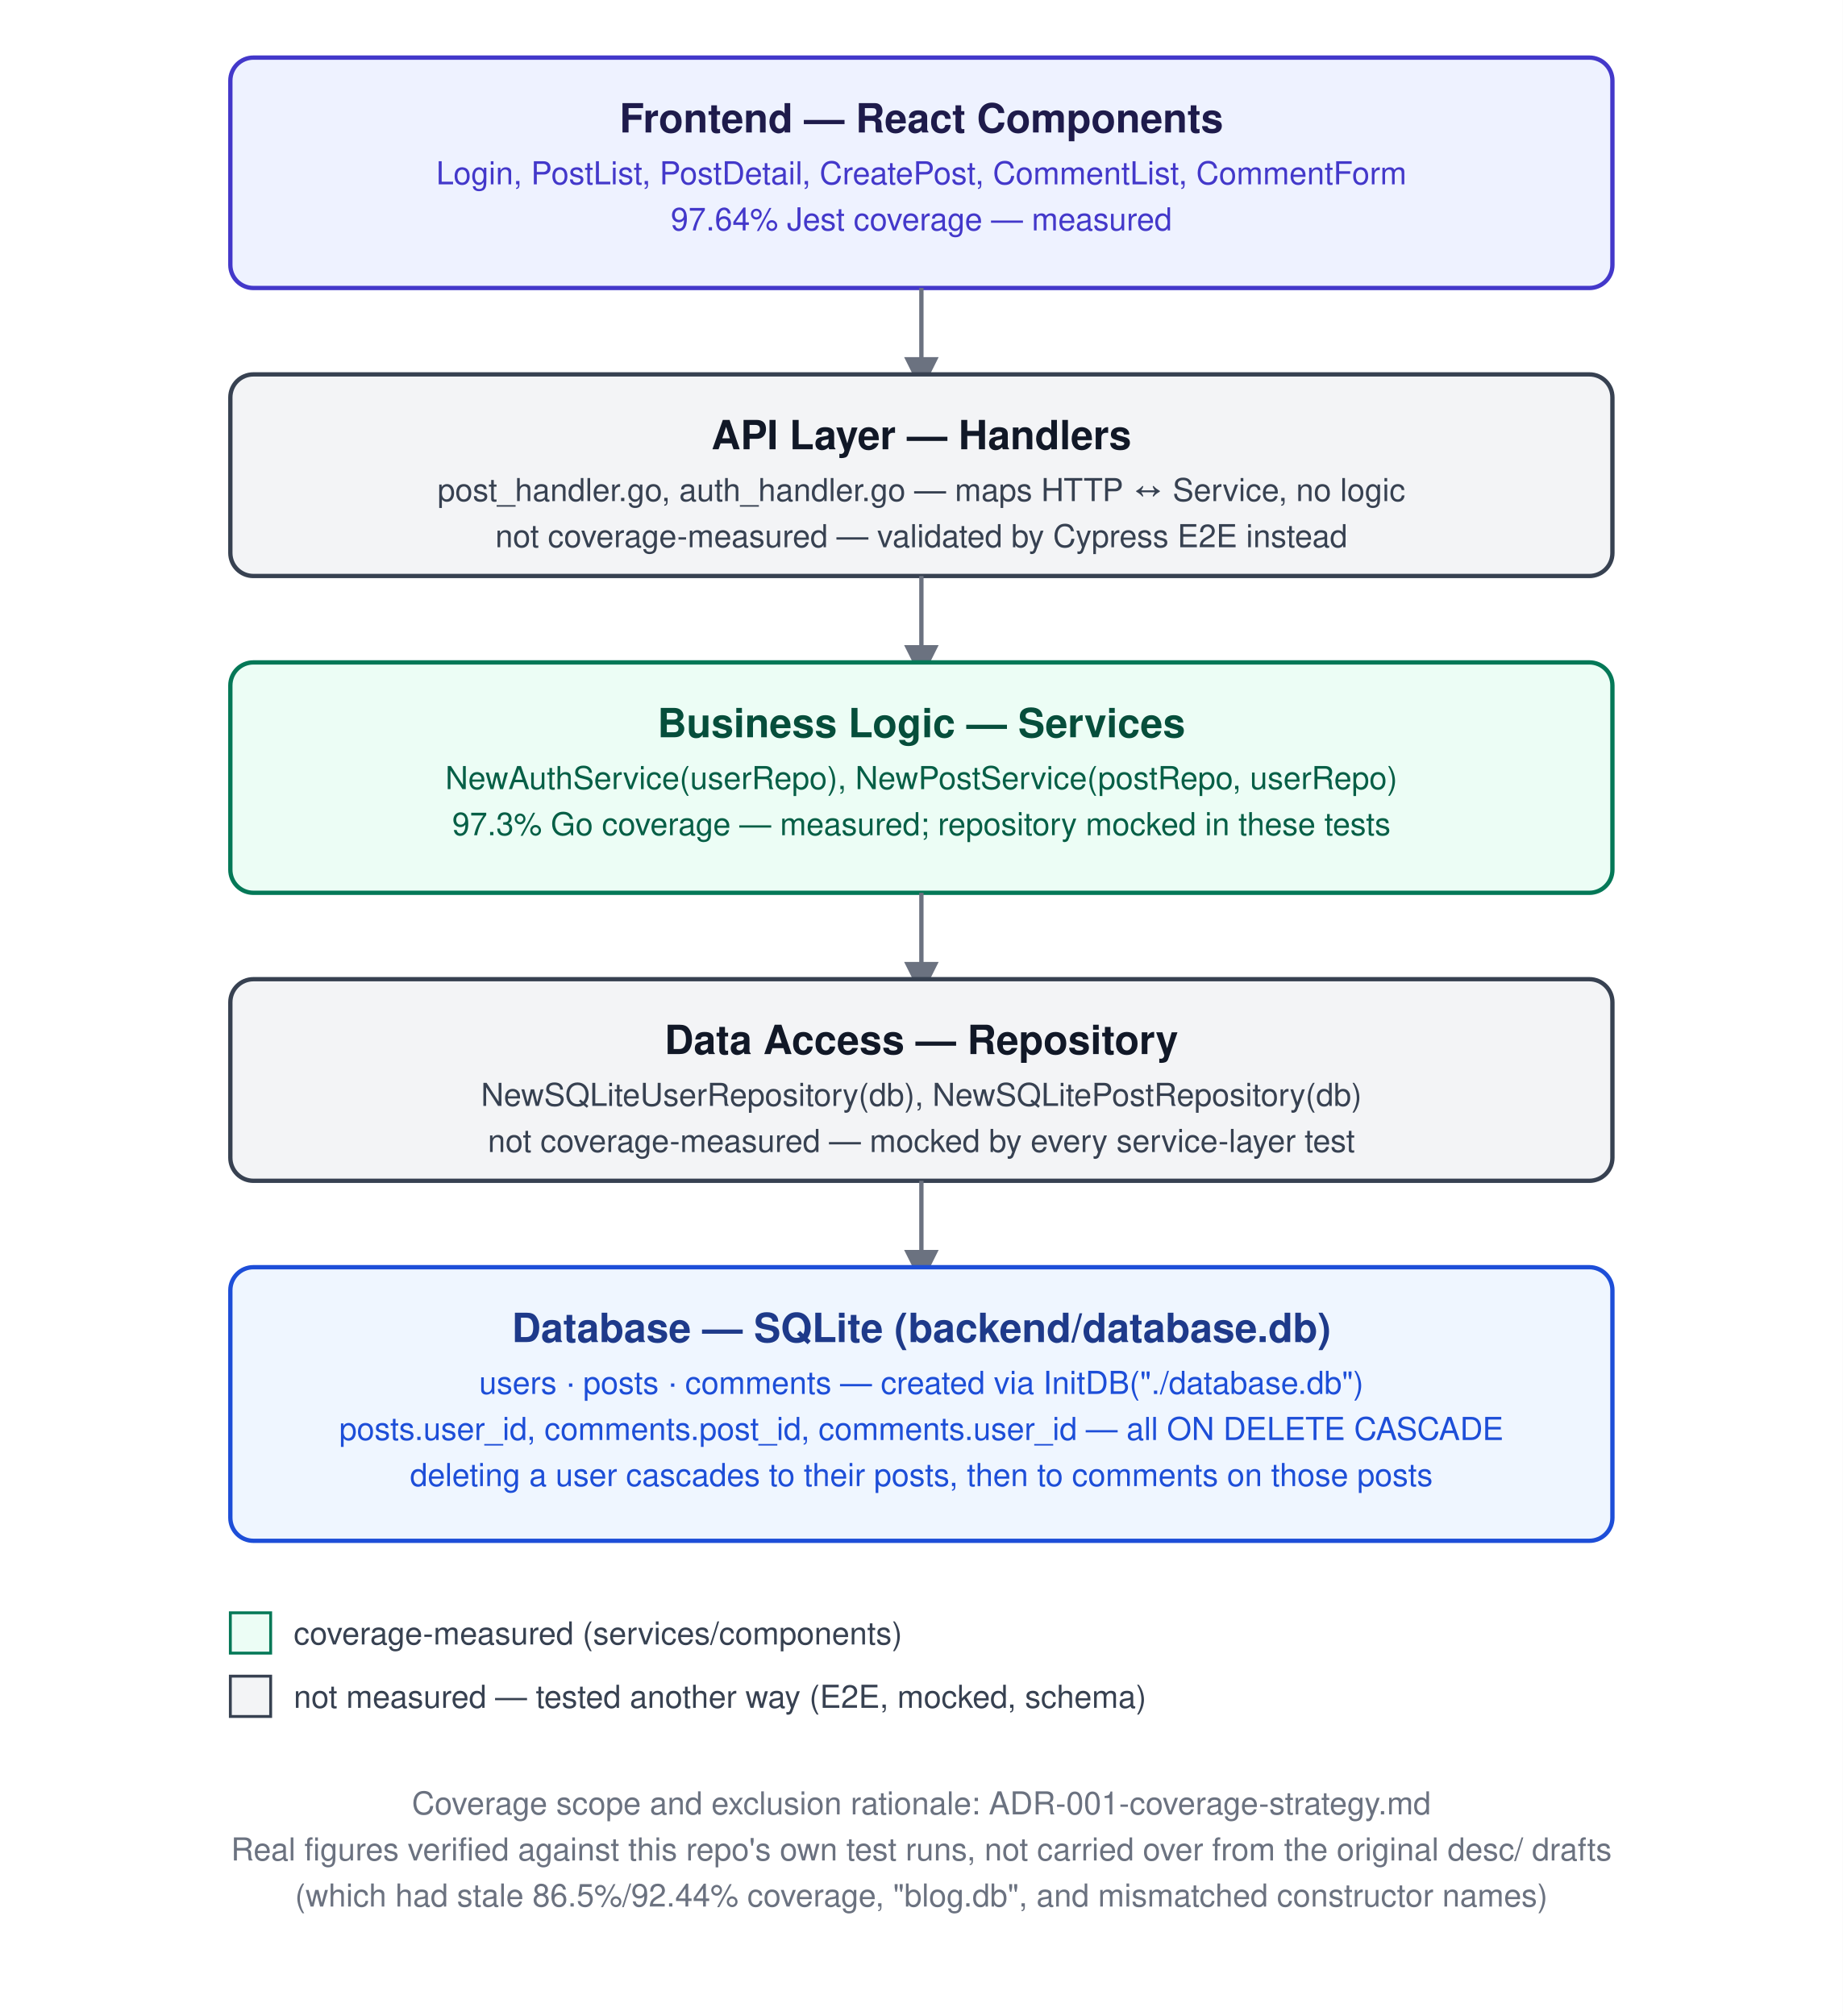
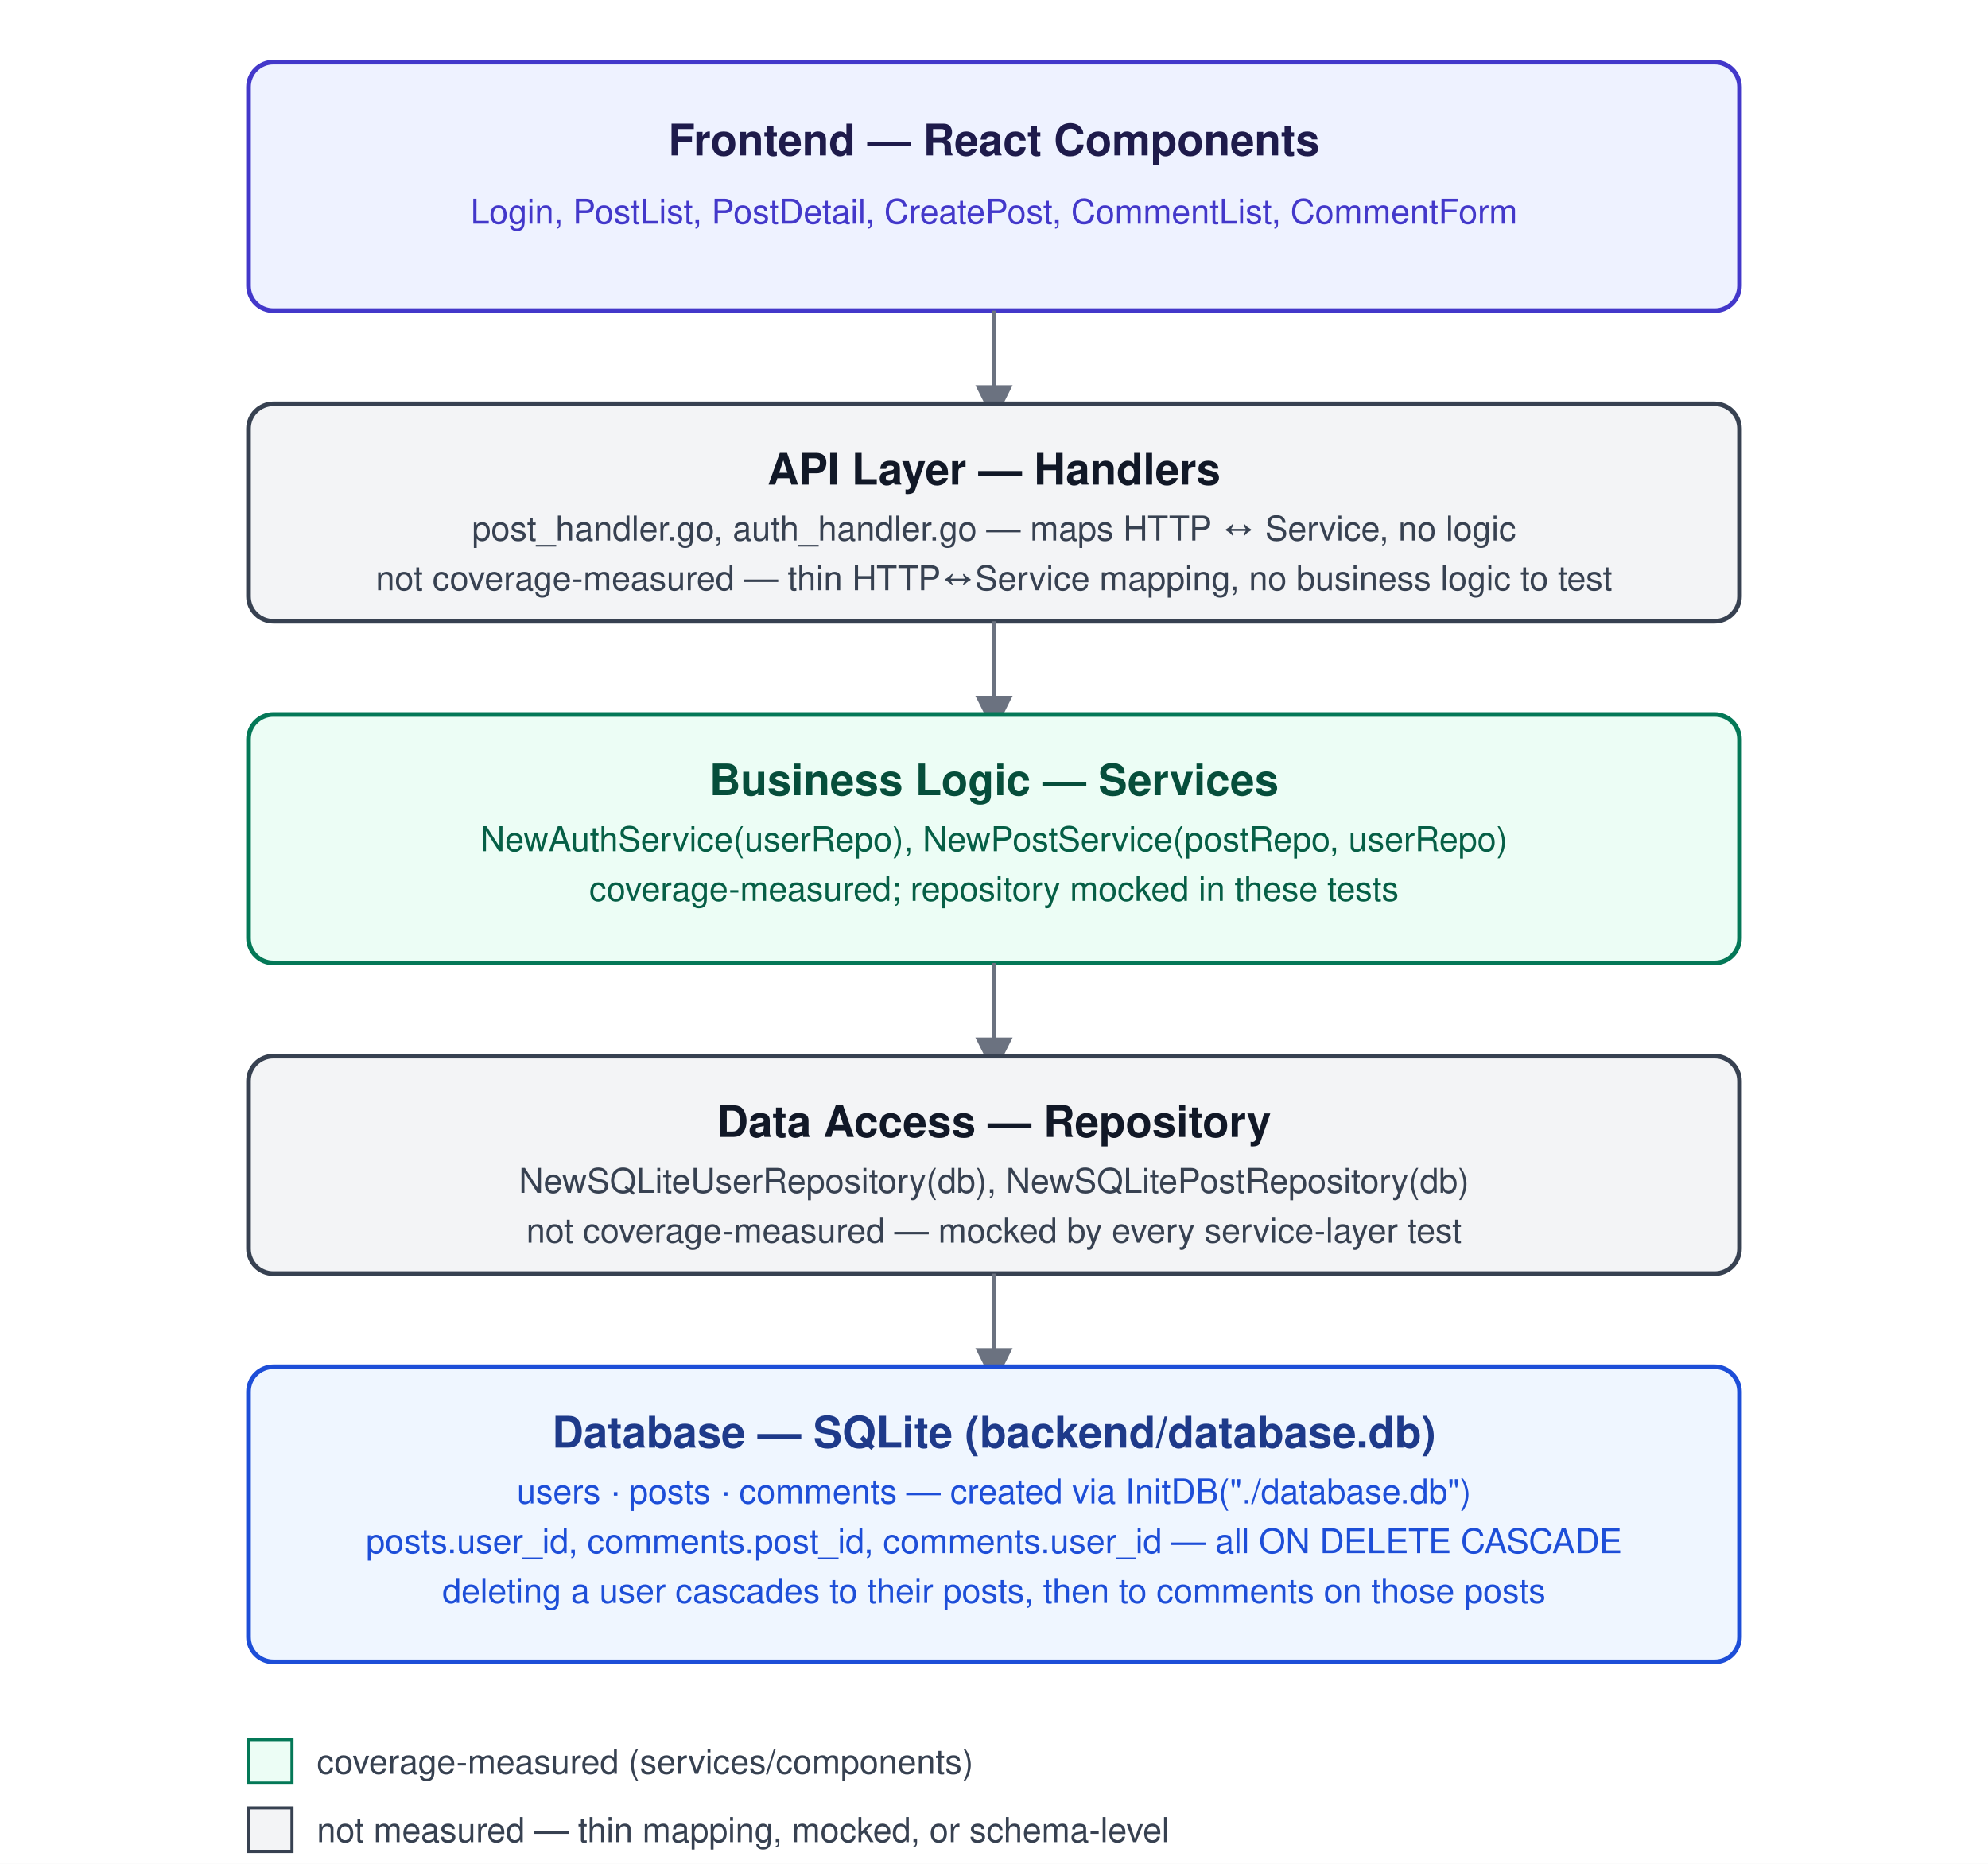
- <svg xmlns="http://www.w3.org/2000/svg" viewBox="0 0 640 700" font-family="Helvetica, Arial, sans-serif">
-   <rect width="640" height="700" fill="#ffffff" />
+ <svg xmlns="http://www.w3.org/2000/svg" viewBox="0 0 640 600" font-family="Helvetica, Arial, sans-serif">
+   <rect width="640" height="600" fill="#ffffff" />
  <rect x="80" y="20" width="480" height="80" rx="8" fill="#eef2ff" stroke="#4338ca" stroke-width="1.5" />
-   <text x="320" y="46" text-anchor="middle" font-size="14" font-weight="600" fill="#1e1b4b">Frontend — React Components</text>
-   <text x="320" y="64" text-anchor="middle" font-size="11" fill="#4338ca">Login, PostList, PostDetail, CreatePost, CommentList, CommentForm</text>
-   <text x="320" y="80" text-anchor="middle" font-size="11" fill="#4338ca">97.64% Jest coverage — measured</text>
+   <text x="320" y="50" text-anchor="middle" font-size="14" font-weight="600" fill="#1e1b4b">Frontend — React Components</text>
+   <text x="320" y="72" text-anchor="middle" font-size="11" fill="#4338ca">Login, PostList, PostDetail, CreatePost, CommentList, CommentForm</text>
  <line x1="320" y1="100" x2="320" y2="130" stroke="#6b7280" stroke-width="1.5" marker-end="url(#arrow)" />
  <rect x="80" y="130" width="480" height="70" rx="8" fill="#f3f4f6" stroke="#374151" stroke-width="1.5" />
  <text x="320" y="156" text-anchor="middle" font-size="14" font-weight="600" fill="#111827">API Layer — Handlers</text>
  <text x="320" y="174" text-anchor="middle" font-size="11" fill="#374151">post_handler.go, auth_handler.go — maps HTTP ↔ Service, no logic</text>
-   <text x="320" y="190" text-anchor="middle" font-size="11" fill="#374151">not coverage-measured — validated by Cypress E2E instead</text>
+   <text x="320" y="190" text-anchor="middle" font-size="11" fill="#374151">not coverage-measured — thin HTTP↔Service mapping, no business logic to test</text>
  <line x1="320" y1="200" x2="320" y2="230" stroke="#6b7280" stroke-width="1.5" marker-end="url(#arrow)" />
  <rect x="80" y="230" width="480" height="80" rx="8" fill="#ecfdf5" stroke="#047857" stroke-width="1.5" />
  <text x="320" y="256" text-anchor="middle" font-size="14" font-weight="600" fill="#064e3b">Business Logic — Services</text>
  <text x="320" y="274" text-anchor="middle" font-size="11" fill="#065f46">NewAuthService(userRepo), NewPostService(postRepo, userRepo)</text>
-   <text x="320" y="290" text-anchor="middle" font-size="11" fill="#065f46">97.3% Go coverage — measured; repository mocked in these tests</text>
+   <text x="320" y="290" text-anchor="middle" font-size="11" fill="#065f46">coverage-measured; repository mocked in these tests</text>
  <line x1="320" y1="310" x2="320" y2="340" stroke="#6b7280" stroke-width="1.5" marker-end="url(#arrow)" />
  <rect x="80" y="340" width="480" height="70" rx="8" fill="#f3f4f6" stroke="#374151" stroke-width="1.5" />
  <text x="320" y="366" text-anchor="middle" font-size="14" font-weight="600" fill="#111827">Data Access — Repository</text>
  <text x="320" y="384" text-anchor="middle" font-size="11" fill="#374151">NewSQLiteUserRepository(db), NewSQLitePostRepository(db)</text>
  <text x="320" y="400" text-anchor="middle" font-size="11" fill="#374151">not coverage-measured — mocked by every service-layer test</text>
  <line x1="320" y1="410" x2="320" y2="440" stroke="#6b7280" stroke-width="1.5" marker-end="url(#arrow)" />
  <rect x="80" y="440" width="480" height="95" rx="8" fill="#eff6ff" stroke="#1d4ed8" stroke-width="1.5" />
  <text x="320" y="466" text-anchor="middle" font-size="14" font-weight="600" fill="#1e3a8a">Database — SQLite (backend/database.db)</text>
  <text x="320" y="484" text-anchor="middle" font-size="11" fill="#1d4ed8">users · posts · comments — created via InitDB("./database.db")</text>
  <text x="320" y="500" text-anchor="middle" font-size="11" fill="#1d4ed8">posts.user_id, comments.post_id, comments.user_id — all ON DELETE CASCADE</text>
  <text x="320" y="516" text-anchor="middle" font-size="11" fill="#1d4ed8">deleting a user cascades to their posts, then to comments on those posts</text>
  <rect x="80" y="560" width="14" height="14" fill="#ecfdf5" stroke="#047857" />
  <text x="102" y="571" font-size="11" fill="#374151">coverage-measured (services/components)</text>
  <rect x="80" y="582" width="14" height="14" fill="#f3f4f6" stroke="#374151" />
-   <text x="102" y="593" font-size="11" fill="#374151">not measured — tested another way (E2E, mocked, schema)</text>
-   <text x="320" y="630" text-anchor="middle" font-size="11" fill="#6b7280">Coverage scope and exclusion rationale: ADR-001-coverage-strategy.md</text>
-   <text x="320" y="646" text-anchor="middle" font-size="11" fill="#6b7280">Real figures verified against this repo's own test runs, not carried over from the original desc/ drafts</text>
-   <text x="320" y="662" text-anchor="middle" font-size="11" fill="#6b7280">(which had stale 86.5%/92.44% coverage, "blog.db", and mismatched constructor names)</text>
+   <text x="102" y="593" font-size="11" fill="#374151">not measured — thin mapping, mocked, or schema-level</text>
  <defs>
    <marker id="arrow" markerWidth="8" markerHeight="8" refX="4" refY="4" orient="auto">
      <path d="M0,0 L8,4 L0,8 Z" fill="#6b7280" />
    </marker>
  </defs>
</svg>
